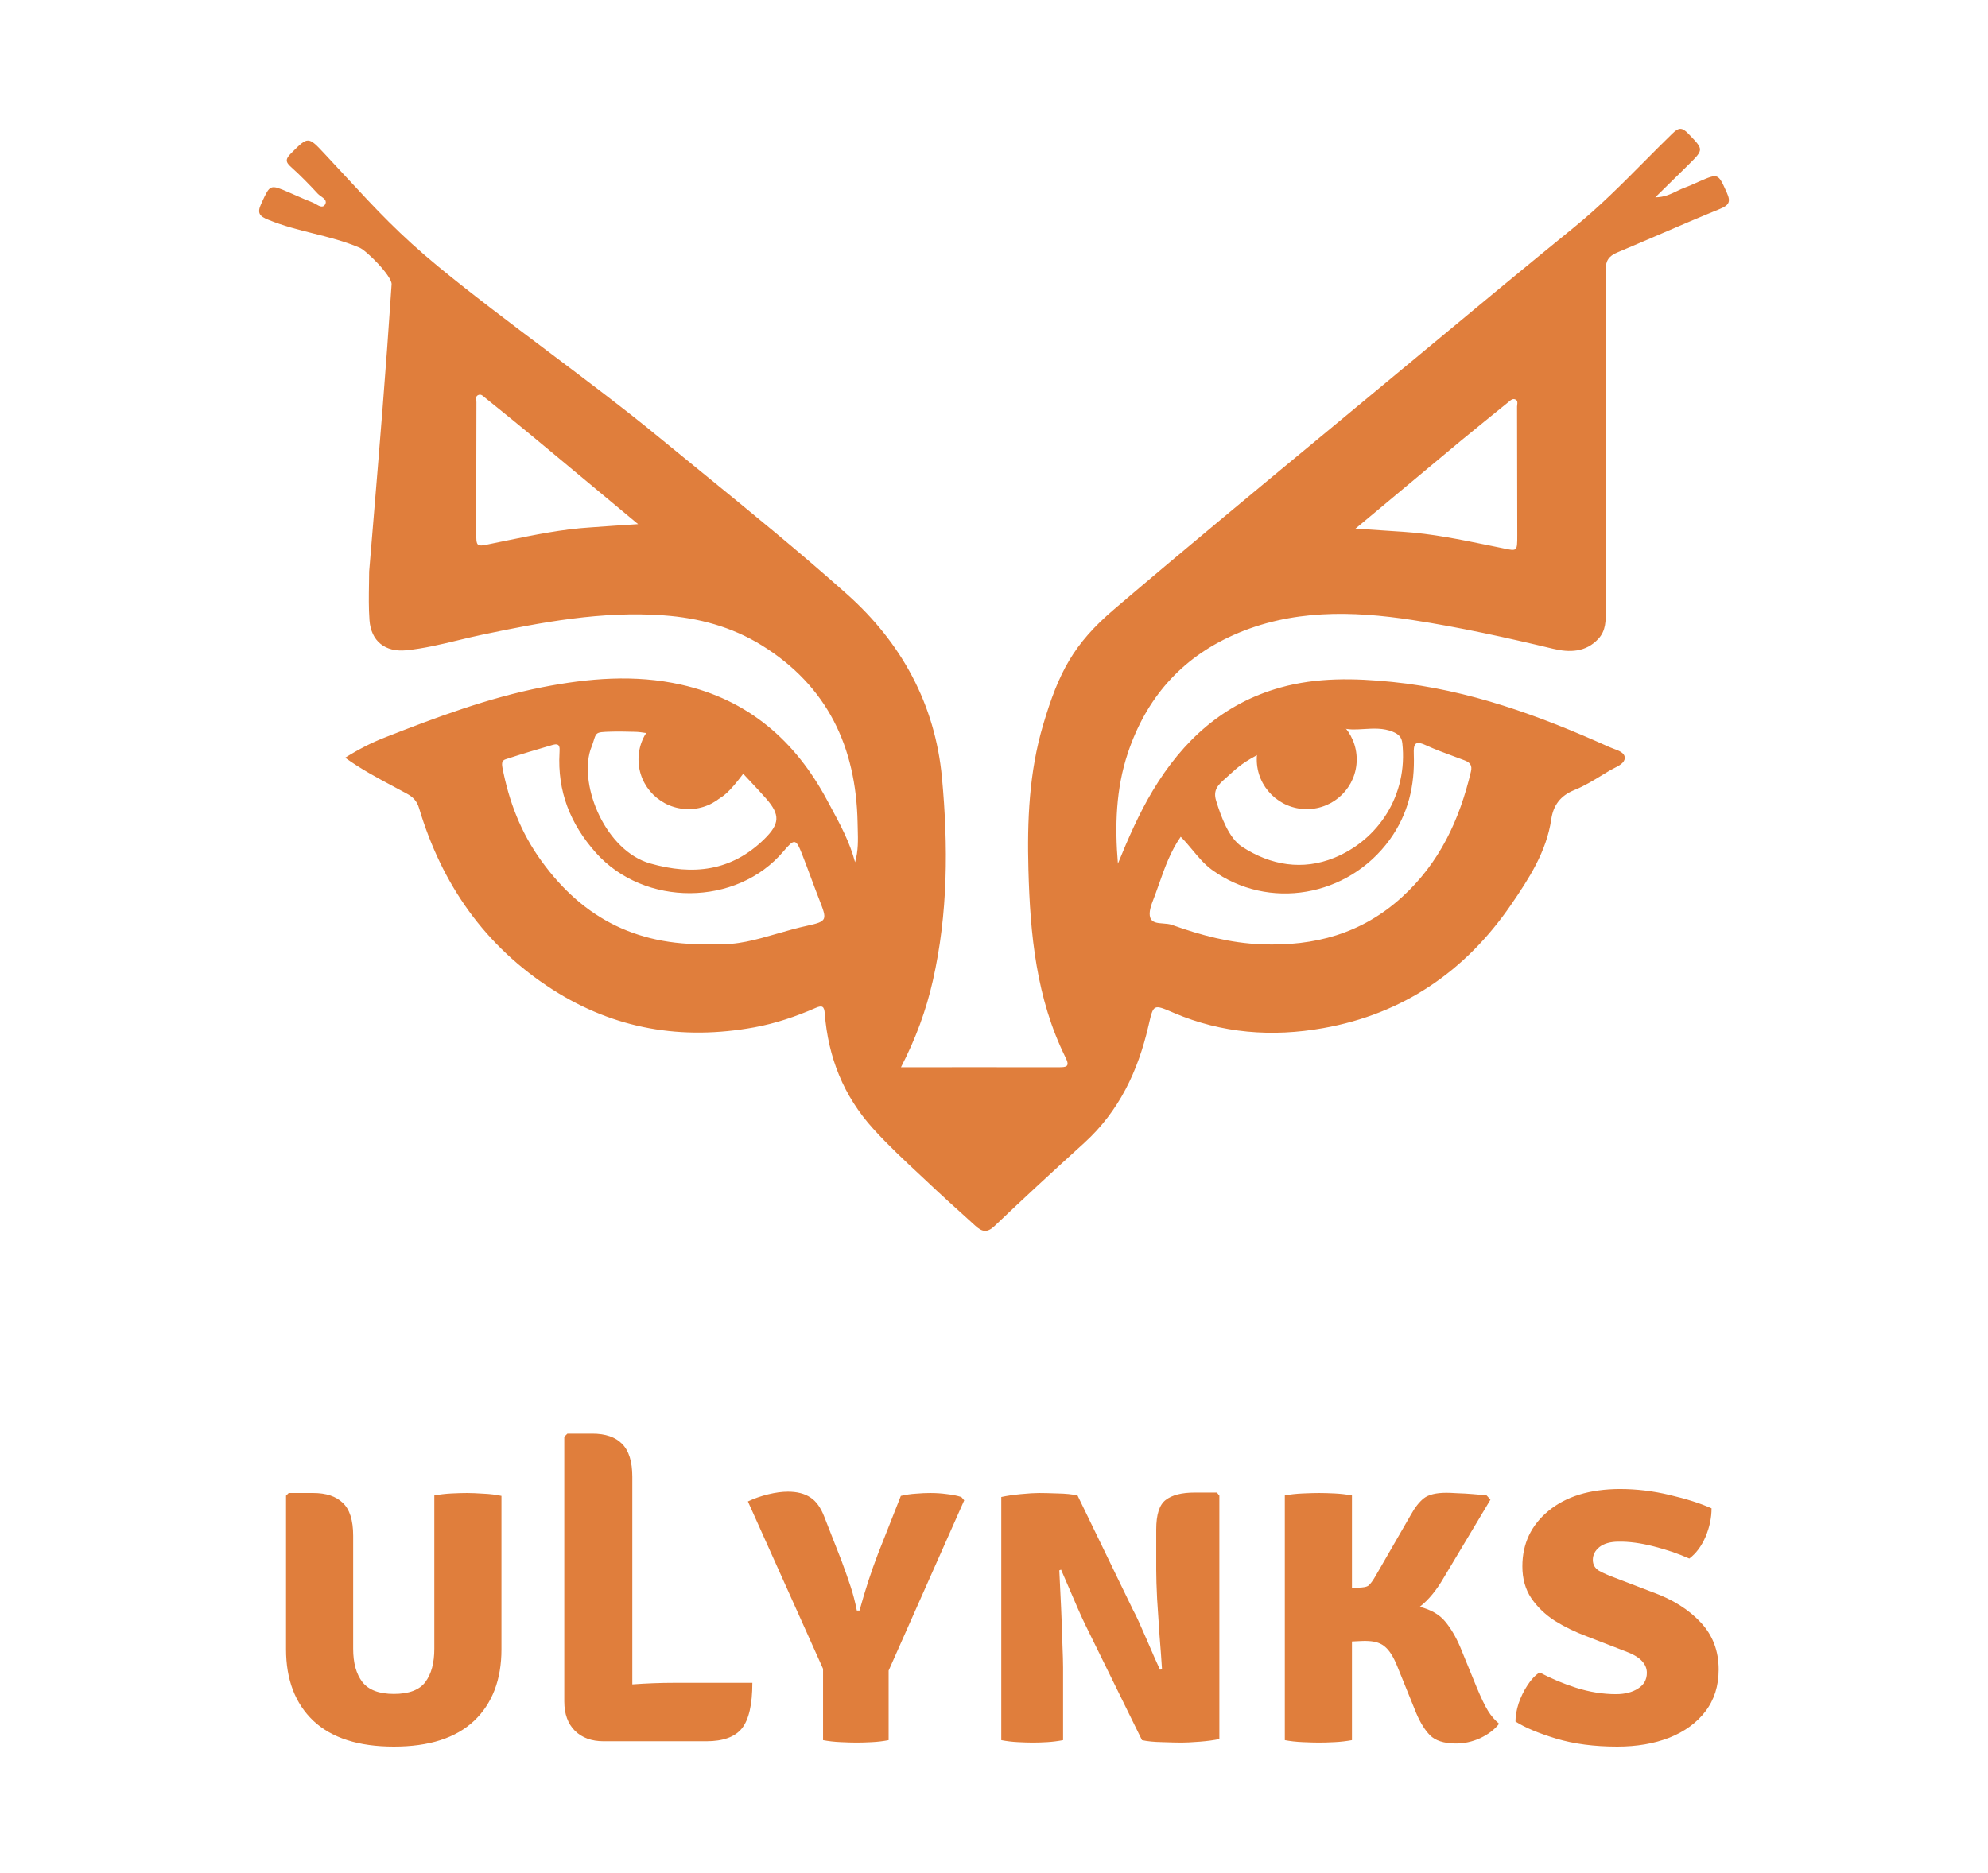
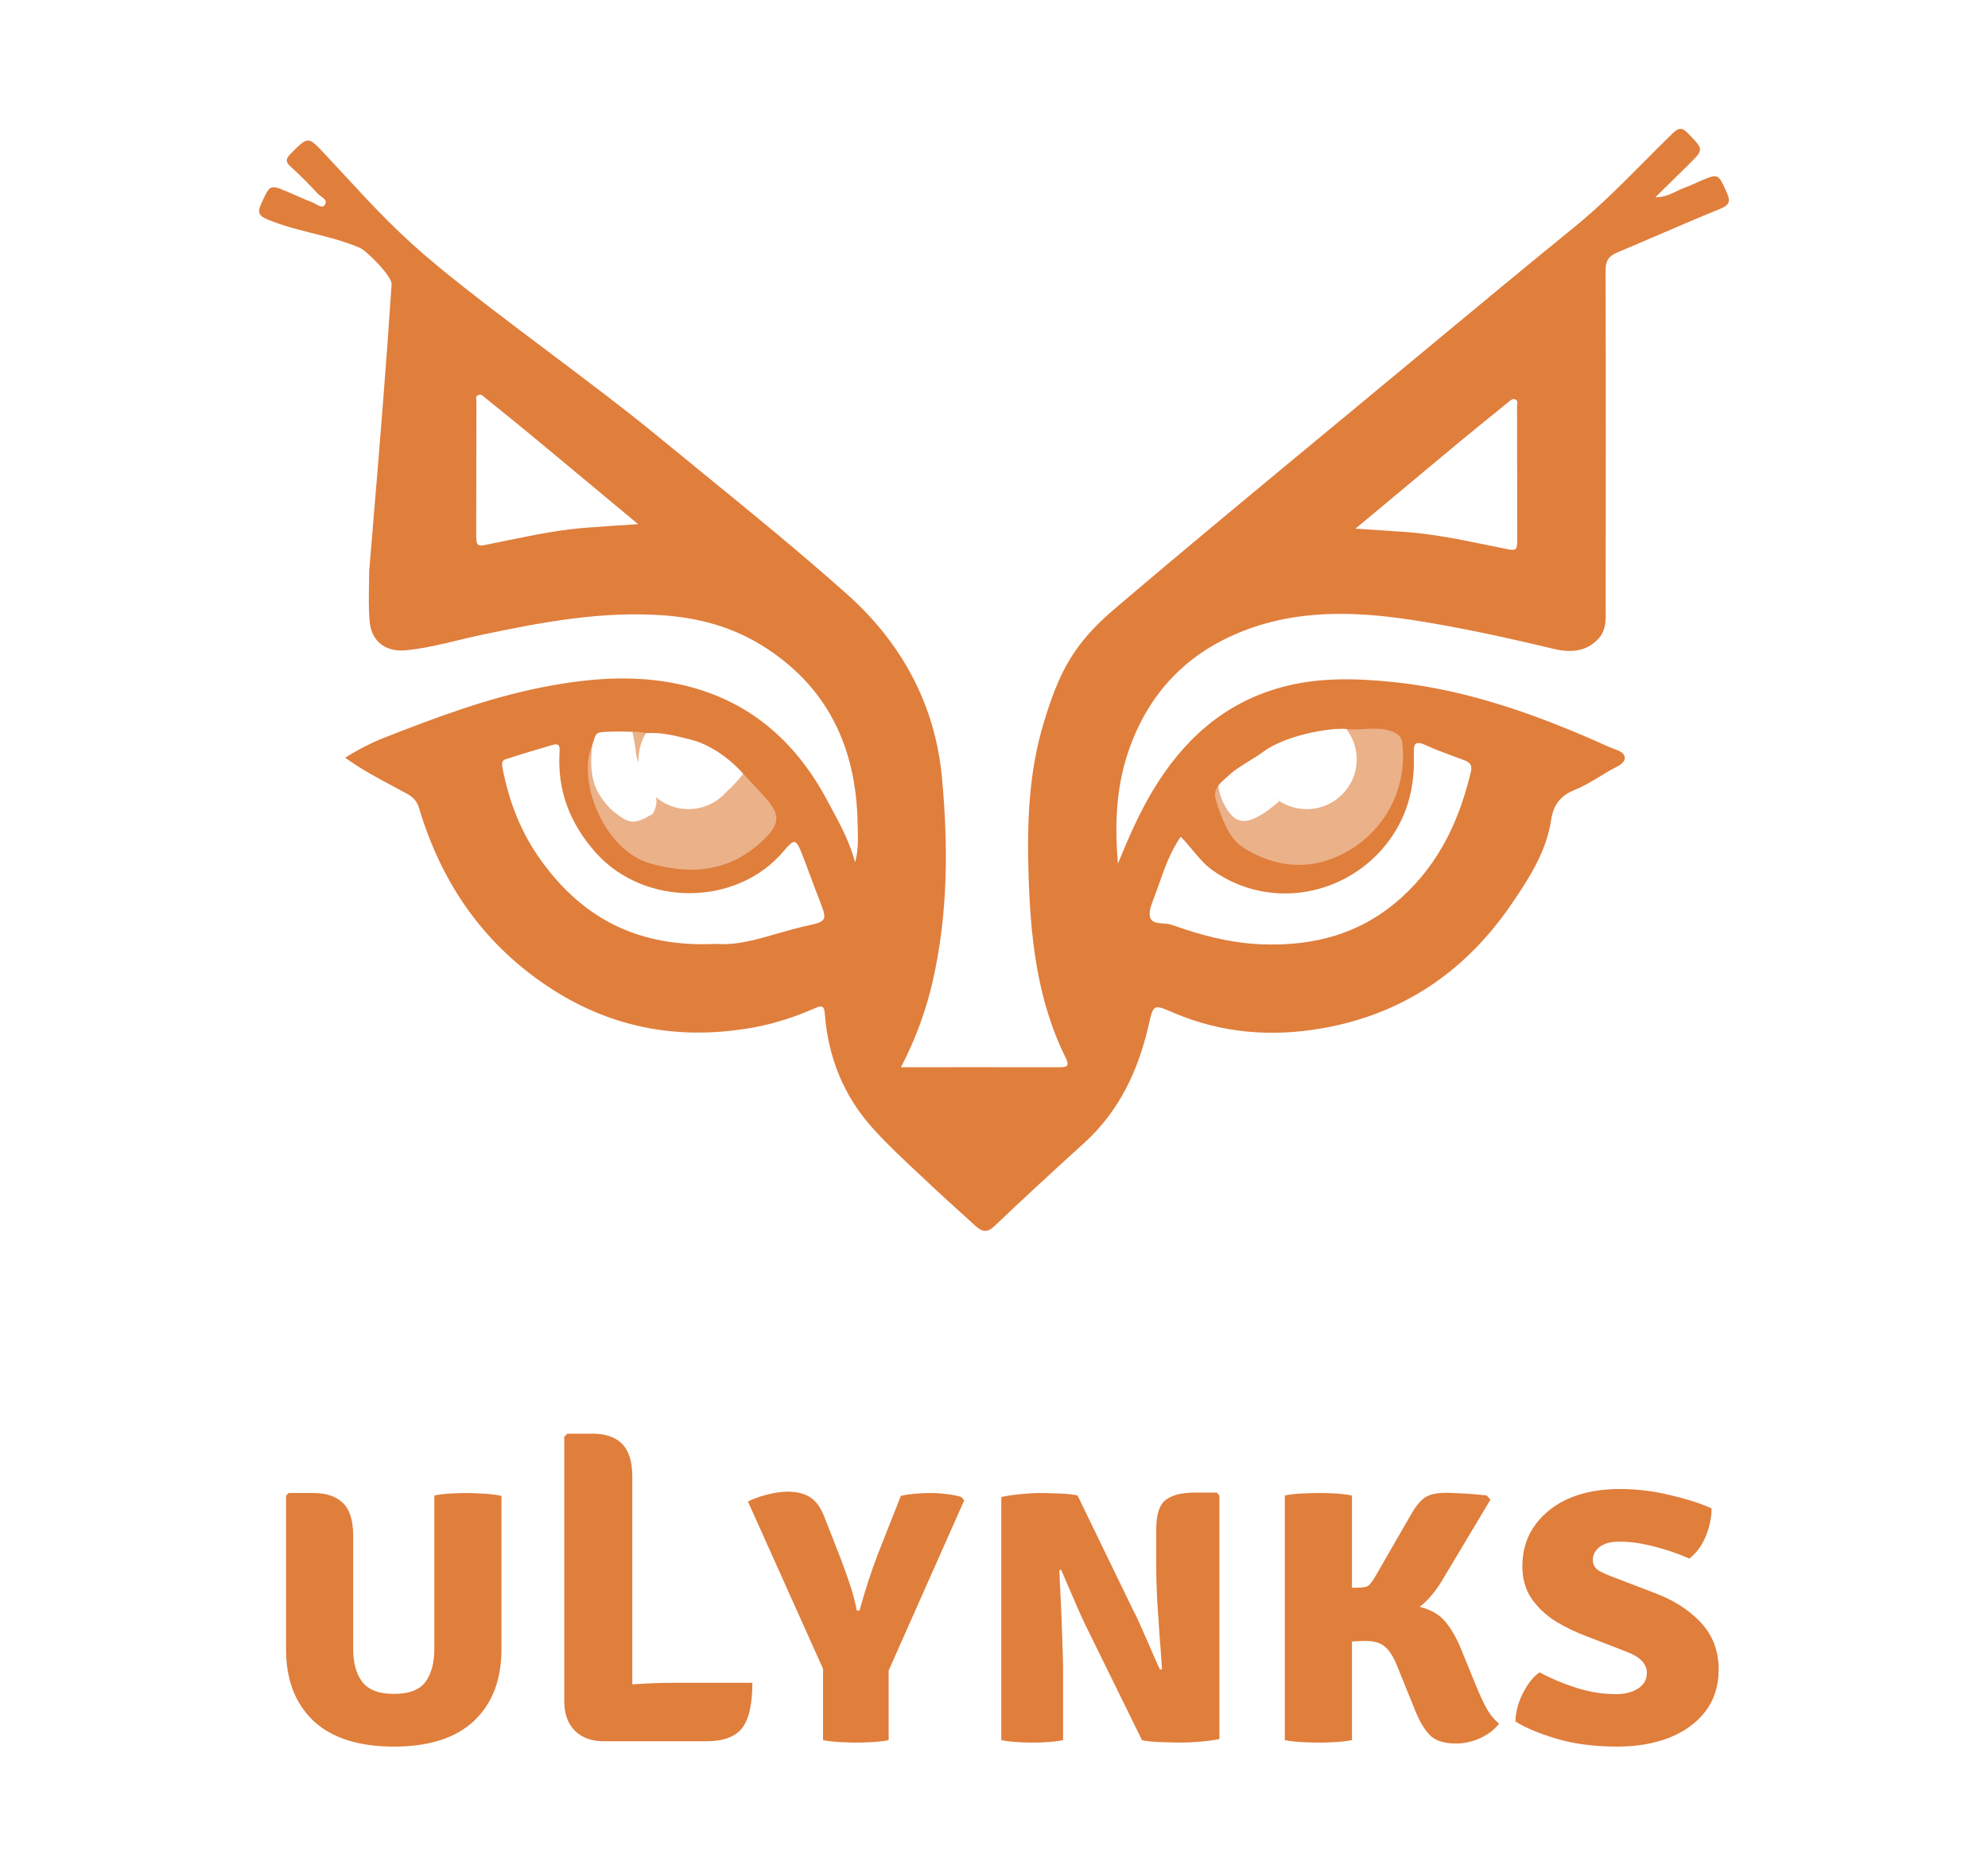
- <svg xmlns="http://www.w3.org/2000/svg" width="225" height="212" fill="none" viewBox="0 0 225 212">
-   <path fill="#E07E3C" d="M56.755 186.709C56.755 190.148 55.723 192.848 53.66 194.811C51.597 196.757 48.569 197.73 44.577 197.73C40.585 197.73 37.549 196.757 35.469 194.811C33.405 192.848 32.374 190.148 32.374 186.709V169.323L32.676 169.021H35.444C36.903 169.021 38.018 169.39 38.79 170.128C39.578 170.866 39.972 172.107 39.972 173.852V186.659C39.972 188.252 40.316 189.502 41.004 190.408C41.709 191.314 42.9 191.766 44.577 191.766C46.288 191.766 47.479 191.314 48.15 190.408C48.821 189.502 49.156 188.252 49.156 186.659V169.298C49.794 169.18 50.448 169.105 51.119 169.071C51.79 169.038 52.368 169.021 52.855 169.021C53.325 169.021 53.937 169.046 54.692 169.096C55.463 169.13 56.151 169.214 56.755 169.348V186.709ZM85.152 190.508C85.152 192.957 84.758 194.677 83.969 195.666C83.181 196.639 81.839 197.126 79.944 197.126H68.319C66.96 197.126 65.879 196.732 65.073 195.943C64.268 195.138 63.866 194.031 63.866 192.622V162.655L64.218 162.303H67.036C68.529 162.303 69.653 162.689 70.408 163.46C71.179 164.232 71.565 165.473 71.565 167.184V190.685C73.192 190.567 74.752 190.508 76.245 190.508H85.152ZM101.958 169.348C102.528 169.214 103.099 169.13 103.669 169.096C104.256 169.046 104.793 169.021 105.279 169.021C105.934 169.021 106.563 169.063 107.166 169.147C107.787 169.214 108.332 169.323 108.802 169.474L109.129 169.851L100.574 189.125V197C99.97 197.117 99.341 197.193 98.687 197.226C98.033 197.26 97.454 197.277 96.951 197.277C96.498 197.277 95.903 197.26 95.165 197.226C94.427 197.193 93.756 197.117 93.152 197V188.923L84.647 169.977C85.352 169.641 86.115 169.373 86.937 169.172C87.759 168.971 88.505 168.87 89.176 168.87C90.216 168.87 91.063 169.088 91.718 169.524C92.372 169.943 92.9 170.681 93.303 171.738L95.215 176.619C95.651 177.794 96.003 178.792 96.272 179.614C96.54 180.419 96.775 181.325 96.976 182.331H97.278C97.915 180.016 98.612 177.878 99.367 175.915L101.958 169.348ZM122.835 183.941C122.65 183.572 122.373 182.968 122.004 182.13C121.635 181.274 121.266 180.419 120.897 179.563C120.528 178.708 120.26 178.087 120.092 177.701L119.891 177.777C119.958 179.069 120.025 180.461 120.092 181.954C120.159 183.447 120.21 184.822 120.243 186.08C120.293 187.321 120.319 188.227 120.319 188.797V197C119.698 197.117 119.094 197.193 118.507 197.226C117.92 197.26 117.383 197.277 116.897 197.277C116.427 197.277 115.865 197.26 115.211 197.226C114.557 197.193 113.928 197.117 113.324 197V169.474C113.928 169.34 114.666 169.231 115.538 169.147C116.41 169.063 117.098 169.021 117.601 169.021C118.104 169.021 118.801 169.038 119.69 169.071C120.595 169.088 121.35 169.163 121.954 169.298L128.27 182.331C128.42 182.583 128.63 183.01 128.899 183.614C129.167 184.218 129.46 184.881 129.779 185.602C130.098 186.323 130.391 187.003 130.66 187.64C130.945 188.261 131.155 188.722 131.289 189.024L131.515 188.974C131.448 187.883 131.356 186.625 131.239 185.199C131.138 183.757 131.046 182.365 130.962 181.023C130.895 179.664 130.861 178.574 130.861 177.752V173.147C130.861 171.453 131.222 170.338 131.943 169.801C132.664 169.247 133.755 168.971 135.214 168.971H137.73L138.007 169.323V196.874C137.386 197.008 136.64 197.109 135.768 197.176C134.895 197.243 134.216 197.277 133.729 197.277C133.243 197.277 132.522 197.26 131.566 197.226C130.61 197.21 129.838 197.134 129.251 197L122.835 183.941ZM145.414 169.298C146.018 169.18 146.697 169.105 147.452 169.071C148.224 169.038 148.836 169.021 149.289 169.021C149.792 169.021 150.379 169.038 151.05 169.071C151.721 169.105 152.375 169.18 153.013 169.298V179.739H153.591C154.262 179.739 154.699 179.656 154.9 179.488C155.118 179.303 155.386 178.934 155.705 178.381L159.68 171.487C160.133 170.665 160.62 170.044 161.14 169.625C161.677 169.205 162.532 168.996 163.706 168.996C163.975 168.996 164.386 169.012 164.939 169.046C165.509 169.063 166.097 169.096 166.7 169.147C167.321 169.197 167.841 169.247 168.26 169.298L168.688 169.776L163.404 178.607C162.582 180.033 161.677 181.132 160.687 181.903C161.978 182.239 162.943 182.801 163.58 183.589C164.218 184.361 164.78 185.317 165.266 186.457L167.128 191.012C167.631 192.219 168.059 193.108 168.411 193.679C168.764 194.249 169.183 194.735 169.669 195.138C169.166 195.792 168.453 196.337 167.531 196.774C166.608 197.193 165.66 197.394 164.687 197.377C163.396 197.361 162.448 197.05 161.844 196.446C161.257 195.843 160.737 195.004 160.284 193.93L158.095 188.521C157.693 187.548 157.257 186.86 156.787 186.457C156.334 186.038 155.688 185.812 154.849 185.778C154.631 185.761 154.363 185.761 154.044 185.778C153.726 185.795 153.382 185.812 153.013 185.828V197C152.375 197.117 151.721 197.193 151.05 197.226C150.379 197.26 149.792 197.277 149.289 197.277C148.836 197.277 148.224 197.26 147.452 197.226C146.697 197.193 146.018 197.117 145.414 197V169.298ZM171.52 194.886C171.52 194.266 171.637 193.586 171.872 192.848C172.123 192.11 172.459 191.423 172.878 190.785C173.298 190.131 173.759 189.645 174.262 189.326C175.487 189.997 176.854 190.576 178.363 191.062C179.89 191.548 181.399 191.792 182.892 191.792C183.899 191.792 184.729 191.582 185.383 191.163C186.054 190.743 186.39 190.148 186.39 189.376C186.39 188.873 186.197 188.42 185.811 188.017C185.425 187.598 184.763 187.221 183.823 186.885L179.596 185.25C178.288 184.763 177.08 184.176 175.973 183.488C174.883 182.784 173.994 181.928 173.306 180.922C172.635 179.916 172.3 178.716 172.3 177.324C172.3 174.758 173.289 172.661 175.269 171.034C177.248 169.407 179.932 168.585 183.32 168.568C185.216 168.568 187.103 168.794 188.981 169.247C190.86 169.683 192.437 170.187 193.712 170.757C193.712 171.83 193.485 172.904 193.032 173.978C192.579 175.034 191.967 175.856 191.196 176.443C189.954 175.89 188.604 175.429 187.145 175.06C185.702 174.69 184.394 174.514 183.219 174.531C182.28 174.531 181.55 174.732 181.03 175.135C180.527 175.538 180.276 176.024 180.276 176.594C180.276 177.131 180.51 177.542 180.98 177.827C181.467 178.096 182.079 178.364 182.817 178.632L187.019 180.243C189.3 181.065 191.12 182.205 192.479 183.665C193.837 185.107 194.517 186.885 194.517 188.999C194.517 190.861 194.014 192.446 193.007 193.754C192.017 195.046 190.659 196.035 188.931 196.723C187.203 197.394 185.241 197.73 183.043 197.73C180.443 197.73 178.137 197.428 176.124 196.824C174.128 196.22 172.593 195.574 171.52 194.886Z" />
-   <path fill="#E07E3C" fill-rule="evenodd" d="M126.525 97.771C127.697 94.899 128.907 92.113 130.474 89.499C133.854 83.865 138.432 79.643 144.91 77.839C149.068 76.673 153.3 76.771 157.57 77.201C166.244 78.084 174.277 81.03 182.124 84.565C182.275 84.634 182.447 84.697 182.623 84.762C183.227 84.983 183.879 85.222 183.889 85.792C183.889 86.356 183.247 86.681 182.655 86.981L182.654 86.981C182.499 87.06 182.346 87.137 182.211 87.216C181.93 87.383 181.651 87.553 181.371 87.724C180.335 88.358 179.296 88.993 178.188 89.437C176.609 90.076 175.807 91.156 175.572 92.739C175.029 96.433 173.03 99.49 170.995 102.46C165.849 109.947 158.816 114.782 149.759 116.39C143.997 117.421 138.309 116.992 132.867 114.672L132.759 114.625C131.651 114.151 131.099 113.915 130.756 114.088C130.415 114.261 130.28 114.84 130.013 115.996V115.996L129.967 116.194C128.795 121.25 126.661 125.792 122.725 129.376C119.307 132.481 115.914 135.598 112.582 138.777C111.718 139.612 111.138 139.452 110.398 138.777C109.787 138.216 109.17 137.658 108.553 137.101L108.552 137.1L108.552 137.1L108.551 137.1C107.685 136.317 106.818 135.535 105.968 134.739C105.378 134.179 104.782 133.624 104.186 133.068C102.354 131.361 100.522 129.654 98.837 127.792C95.456 124.061 93.728 119.68 93.346 114.733C93.284 113.923 93.062 113.776 92.309 114.107C90.076 115.077 87.781 115.862 85.362 116.304C77.194 117.789 69.569 116.525 62.535 112.021C54.861 107.099 50.012 100.115 47.433 91.499C47.198 90.701 46.766 90.235 46.038 89.843C45.567 89.586 45.093 89.333 44.617 89.08L44.616 89.079L44.615 89.078C42.75 88.085 40.865 87.08 39.067 85.78C40.597 84.823 42.053 84.074 43.57 83.485C49.382 81.202 55.231 79.017 61.376 77.802C66.582 76.783 71.839 76.329 77.083 77.508C84.684 79.213 90.014 83.853 93.605 90.579C93.74 90.83 93.875 91.082 94.011 91.333C95.094 93.338 96.184 95.354 96.776 97.612C97.149 96.343 97.113 95.075 97.077 93.821V93.821C97.07 93.582 97.063 93.344 97.06 93.107C96.887 84.577 93.654 77.655 86.189 73.04C82.808 70.953 79.057 69.947 75.121 69.665C68.125 69.149 61.326 70.438 54.54 71.862C53.647 72.05 52.759 72.264 51.871 72.477C49.924 72.946 47.977 73.415 45.977 73.617C43.595 73.85 41.991 72.586 41.818 70.205C41.717 68.833 41.74 67.455 41.763 66.075C41.77 65.615 41.778 65.154 41.781 64.694C41.917 63.063 42.049 61.471 42.18 59.908C42.972 50.396 43.677 41.946 44.323 32.169C44.323 31.212 41.485 28.366 40.683 28.034C38.933 27.295 37.193 26.86 35.447 26.422C33.771 26.003 32.091 25.582 30.392 24.891C29.381 24.486 29.06 24.142 29.566 23.062L29.645 22.889C30.104 21.89 30.337 21.385 30.711 21.239C31.095 21.089 31.628 21.319 32.707 21.783L32.712 21.785C32.994 21.906 33.277 22.031 33.559 22.156C34.166 22.424 34.775 22.692 35.39 22.927C35.504 22.971 35.629 23.043 35.758 23.117C36.128 23.33 36.524 23.558 36.772 23.185C37.064 22.749 36.681 22.474 36.322 22.217C36.196 22.126 36.072 22.038 35.982 21.945C35.007 20.89 34.008 19.858 32.934 18.901C32.243 18.3 32.354 17.944 32.947 17.355L33.018 17.283C34.823 15.475 34.882 15.416 36.661 17.33C37.543 18.271 38.356 19.15 39.13 19.986C42.575 23.709 45.229 26.578 49.653 30.216C53.336 33.248 57.707 36.537 62.078 39.827C66.45 43.117 70.821 46.406 74.504 49.438C76.129 50.772 77.759 52.101 79.389 53.43C84.942 57.956 90.497 62.484 95.838 67.247C102.008 72.733 105.833 79.704 106.61 88.026C107.325 95.734 107.301 103.429 105.574 111.039C104.821 114.365 103.649 117.569 101.971 120.821H104.241C105.965 120.821 107.69 120.819 109.414 120.818H109.436C112.898 120.816 116.358 120.813 119.813 120.821C120.639 120.821 121.133 120.796 120.615 119.753C117.283 113.039 116.592 105.786 116.395 98.446C116.247 92.911 116.469 87.424 118.06 82.061C119.813 76.145 121.492 72.895 126.106 68.967C133.779 62.42 143.062 54.74 151.103 48.086C151.881 47.442 152.647 46.808 153.399 46.185C156.044 43.998 158.684 41.805 161.324 39.613L161.326 39.611C166.924 34.961 172.521 30.312 178.163 25.725C180.996 23.429 183.551 20.856 186.107 18.28C187.158 17.221 188.209 16.162 189.281 15.121C189.996 14.421 190.366 14.397 191.07 15.121L191.178 15.233C191.998 16.083 192.409 16.509 192.406 16.931C192.402 17.355 191.979 17.776 191.131 18.619C190.07 19.674 189 20.72 187.807 21.885L187.343 22.338C188.341 22.338 189.091 21.974 189.805 21.628C190.125 21.474 190.437 21.322 190.761 21.209C191.115 21.086 191.458 20.93 191.801 20.775C191.972 20.697 192.143 20.619 192.316 20.546L192.338 20.536C193.399 20.077 193.929 19.848 194.31 19.996C194.69 20.143 194.924 20.663 195.39 21.7L195.45 21.834C195.919 22.878 195.66 23.246 194.636 23.663C192.325 24.604 190.037 25.589 187.749 26.573L187.749 26.573C186.188 27.244 184.628 27.916 183.062 28.573C182.087 28.978 181.717 29.506 181.717 30.61C181.754 43.286 181.742 55.961 181.729 68.649V68.658C181.729 68.807 181.731 68.956 181.733 69.105C181.748 70.232 181.764 71.383 180.915 72.303C179.483 73.862 177.633 73.887 175.782 73.445C170.513 72.181 165.207 71.015 159.865 70.192C153.017 69.137 146.144 68.978 139.616 71.886C133.645 74.537 129.709 79.079 127.648 85.252C126.29 89.314 126.167 93.512 126.525 97.771ZM75.195 89.72C74.739 88.124 74.714 86.529 75.158 84.908C75.442 83.878 75.047 83.202 73.924 83.092C73.672 83.068 73.412 83.028 73.148 82.987C72.726 82.921 72.29 82.853 71.847 82.847C71.586 82.843 71.336 82.837 71.092 82.832C70.526 82.818 69.986 82.805 69.383 82.822L69.208 82.827C68.185 82.858 67.774 82.87 67.544 83.079C67.389 83.221 67.317 83.451 67.196 83.836C67.11 84.108 67 84.458 66.819 84.908C65.536 89.057 68.581 96.323 73.579 97.747C78.453 99.134 82.784 98.63 86.498 94.997C88.262 93.267 88.311 92.248 86.732 90.431C86.138 89.754 85.519 89.094 84.893 88.427L84.892 88.427L84.891 88.425L84.891 88.425L84.885 88.419C84.63 88.147 84.373 87.873 84.116 87.597C81.095 91.61 80.525 90.848 79.093 88.932C78.625 88.305 78.063 87.554 77.294 86.806C77.305 86.696 76.838 87.394 76.342 88.136L76.342 88.136C75.787 88.965 75.195 89.849 75.195 89.72ZM133.632 94.727C132.468 96.41 131.833 98.212 131.204 99.999C131.053 100.428 130.903 100.856 130.745 101.281C130.696 101.416 130.642 101.556 130.587 101.698L130.586 101.699C130.295 102.452 129.972 103.287 130.189 103.896C130.382 104.453 131.001 104.499 131.644 104.546C131.992 104.572 132.346 104.598 132.645 104.706C135.927 105.884 139.259 106.768 142.787 106.903C148.772 107.136 154.102 105.7 158.631 101.601C162.913 97.722 165.183 92.825 166.478 87.351C166.651 86.639 166.367 86.307 165.75 86.075C165.367 85.929 164.98 85.787 164.593 85.644L164.592 85.644L164.591 85.644L164.59 85.643C163.51 85.246 162.426 84.847 161.382 84.369C160.087 83.767 159.976 84.282 160.013 85.412C160.136 88.91 159.396 92.138 157.286 95.059C152.572 101.551 143.565 103.122 137.149 98.459C136.303 97.835 135.641 97.041 134.97 96.235V96.234H134.97C134.545 95.724 134.115 95.208 133.632 94.727ZM81.081 106.854C83.279 107.045 85.585 106.381 87.973 105.692C89.097 105.368 90.239 105.039 91.396 104.791C93.667 104.301 93.605 104.117 92.753 101.919C92.414 101.055 92.091 100.184 91.767 99.313V99.312L91.766 99.312L91.766 99.312C91.442 98.44 91.118 97.569 90.779 96.704C90.076 94.924 89.915 94.911 88.669 96.384C83.364 102.656 72.912 102.68 67.434 96.531C64.534 93.267 63.078 89.573 63.325 85.216C63.326 85.188 63.328 85.16 63.329 85.132C63.355 84.618 63.381 84.098 62.585 84.319C60.796 84.835 59.007 85.375 57.242 85.951C56.86 86.075 56.761 86.308 56.86 86.872C57.6 90.739 58.957 94.285 61.301 97.501C66.052 104.055 72.357 107.295 81.081 106.854ZM153.411 59.846C155.207 59.97 156.804 60.074 158.375 60.176L158.779 60.202C162.035 60.416 165.217 61.067 168.396 61.718C168.868 61.814 169.339 61.911 169.81 62.006C169.945 62.034 170.071 62.06 170.189 62.085C170.921 62.239 171.304 62.319 171.504 62.165C171.722 61.996 171.722 61.547 171.722 60.607V60.57C171.722 55.722 171.71 50.874 171.698 46.026C171.698 45.96 171.707 45.889 171.717 45.817C171.748 45.583 171.781 45.338 171.488 45.216C171.209 45.103 171 45.282 170.801 45.451C170.763 45.484 170.724 45.517 170.686 45.547L170.685 45.548C168.896 46.996 167.108 48.444 165.331 49.904C161.432 53.157 157.533 56.409 153.411 59.846ZM139.195 87.669C139.099 87.757 139 87.847 138.897 87.939L138.863 87.97C138.817 88.011 138.771 88.052 138.725 88.092L138.723 88.095C137.912 88.815 137.249 89.404 137.64 90.649C138.195 92.453 139.08 94.889 140.573 95.858C143.83 97.982 147.437 98.561 151.003 97.113C156.013 95.076 159.357 90.006 158.715 84.14C158.641 83.44 158.284 83.109 157.629 82.839C156.559 82.403 155.471 82.469 154.385 82.534C153.944 82.561 153.503 82.588 153.064 82.581C152.868 82.578 152.653 82.551 152.433 82.525C151.807 82.448 151.154 82.369 150.88 82.814C150.635 83.212 150.962 83.446 151.321 83.703C151.594 83.899 151.884 84.107 151.953 84.41C151.961 84.44 151.978 84.466 151.996 84.492C152.007 84.509 152.018 84.526 152.027 84.545C152.225 84.385 152.565 86.683 152.503 87.015C152.343 87.837 151.411 89.724 150.596 89.982C148.548 91.811 147.401 91.86 145.105 90.117C145.069 89.154 144.538 88.433 144.007 87.712C143.448 86.954 142.89 86.197 142.909 85.158C140.787 86.225 140.114 86.835 139.195 87.669ZM67.088 55.065C68.771 56.467 70.476 57.888 72.221 59.338C70.271 59.461 68.556 59.583 66.841 59.706C63.623 59.907 60.479 60.553 57.337 61.198C56.828 61.303 56.319 61.408 55.81 61.51C54.825 61.711 54.348 61.848 54.116 61.669C53.894 61.498 53.897 61.039 53.897 60.074C53.897 55.228 53.91 50.382 53.922 45.536V45.53C53.922 45.462 53.914 45.39 53.905 45.318C53.876 45.081 53.847 44.842 54.132 44.72C54.415 44.599 54.615 44.775 54.807 44.944C54.85 44.981 54.892 45.018 54.934 45.052C55.306 45.352 55.677 45.653 56.049 45.953C57.466 47.098 58.881 48.242 60.289 49.409C62.544 51.277 64.796 53.154 67.088 55.065Z" clip-rule="evenodd" />
-   <path fill="#E07E3C" d="M147.894 91.599C151.018 91.599 153.551 89.08 153.551 85.973C153.551 82.865 151.018 80.346 147.894 80.346C144.77 80.346 142.238 82.865 142.238 85.973C142.238 89.08 144.77 91.599 147.894 91.599Z" />
-   <path fill="#E07E3C" d="M77.922 91.599C81.046 91.599 83.578 89.08 83.578 85.973C83.578 82.865 81.046 80.346 77.922 80.346C74.798 80.346 72.266 82.865 72.266 85.973C72.266 89.08 74.798 91.599 77.922 91.599Z" />
+ <svg xmlns="http://www.w3.org/2000/svg" width="225" height="212" viewBox="0 0 225 212" fill="none">
+   <path d="M56.755 186.709C56.755 190.148 55.723 192.848 53.66 194.811C51.597 196.757 48.569 197.73 44.577 197.73C40.585 197.73 37.549 196.757 35.469 194.811C33.405 192.848 32.374 190.148 32.374 186.709V169.323L32.676 169.021H35.444C36.903 169.021 38.018 169.39 38.79 170.128C39.578 170.866 39.972 172.107 39.972 173.852V186.659C39.972 188.252 40.316 189.502 41.004 190.408C41.709 191.314 42.9 191.766 44.577 191.766C46.288 191.766 47.479 191.314 48.15 190.408C48.821 189.502 49.156 188.252 49.156 186.659V169.298C49.794 169.18 50.448 169.105 51.119 169.071C51.79 169.038 52.368 169.021 52.855 169.021C53.325 169.021 53.937 169.046 54.692 169.096C55.463 169.13 56.151 169.214 56.755 169.348V186.709ZM85.152 190.508C85.152 192.957 84.758 194.677 83.969 195.666C83.181 196.639 81.839 197.126 79.944 197.126H68.319C66.96 197.126 65.879 196.732 65.073 195.943C64.268 195.138 63.866 194.031 63.866 192.622V162.655L64.218 162.303H67.036C68.529 162.303 69.653 162.689 70.408 163.46C71.179 164.232 71.565 165.473 71.565 167.184V190.685C73.192 190.567 74.752 190.508 76.245 190.508H85.152ZM101.958 169.348C102.528 169.214 103.099 169.13 103.669 169.096C104.256 169.046 104.793 169.021 105.279 169.021C105.934 169.021 106.563 169.063 107.166 169.147C107.787 169.214 108.332 169.323 108.802 169.474L109.129 169.851L100.574 189.125V197C99.97 197.117 99.341 197.193 98.687 197.226C98.033 197.26 97.454 197.277 96.951 197.277C96.498 197.277 95.903 197.26 95.165 197.226C94.427 197.193 93.756 197.117 93.152 197V188.923L84.647 169.977C85.352 169.641 86.115 169.373 86.937 169.172C87.759 168.971 88.505 168.87 89.176 168.87C90.216 168.87 91.063 169.088 91.718 169.524C92.372 169.943 92.9 170.681 93.303 171.738L95.215 176.619C95.651 177.794 96.003 178.792 96.272 179.614C96.54 180.419 96.775 181.325 96.976 182.331H97.278C97.915 180.016 98.612 177.878 99.367 175.915L101.958 169.348ZM122.835 183.941C122.65 183.572 122.373 182.968 122.004 182.13C121.635 181.274 121.266 180.419 120.897 179.563C120.528 178.708 120.26 178.087 120.092 177.701L119.891 177.777C119.958 179.069 120.025 180.461 120.092 181.954C120.159 183.447 120.21 184.822 120.243 186.08C120.293 187.321 120.319 188.227 120.319 188.797V197C119.698 197.117 119.094 197.193 118.507 197.226C117.92 197.26 117.383 197.277 116.897 197.277C116.427 197.277 115.865 197.26 115.211 197.226C114.557 197.193 113.928 197.117 113.324 197V169.474C113.928 169.34 114.666 169.231 115.538 169.147C116.41 169.063 117.098 169.021 117.601 169.021C118.104 169.021 118.801 169.038 119.69 169.071C120.595 169.088 121.35 169.163 121.954 169.298L128.27 182.331C128.42 182.583 128.63 183.01 128.899 183.614C129.167 184.218 129.46 184.881 129.779 185.602C130.098 186.323 130.391 187.003 130.66 187.64C130.945 188.261 131.155 188.722 131.289 189.024L131.515 188.974C131.448 187.883 131.356 186.625 131.239 185.199C131.138 183.757 131.046 182.365 130.962 181.023C130.895 179.664 130.861 178.574 130.861 177.752V173.147C130.861 171.453 131.222 170.338 131.943 169.801C132.664 169.247 133.755 168.971 135.214 168.971H137.73L138.007 169.323V196.874C137.386 197.008 136.64 197.109 135.768 197.176C134.895 197.243 134.216 197.277 133.729 197.277C133.243 197.277 132.522 197.26 131.566 197.226C130.61 197.21 129.838 197.134 129.251 197L122.835 183.941ZM145.414 169.298C146.018 169.18 146.697 169.105 147.452 169.071C148.224 169.038 148.836 169.021 149.289 169.021C149.792 169.021 150.379 169.038 151.05 169.071C151.721 169.105 152.375 169.18 153.013 169.298V179.739H153.591C154.262 179.739 154.699 179.656 154.9 179.488C155.118 179.303 155.386 178.934 155.705 178.381L159.68 171.487C160.133 170.665 160.62 170.044 161.14 169.625C161.677 169.205 162.532 168.996 163.706 168.996C163.975 168.996 164.386 169.012 164.939 169.046C165.509 169.063 166.097 169.096 166.7 169.147C167.321 169.197 167.841 169.247 168.26 169.298L168.688 169.776L163.404 178.607C162.582 180.033 161.677 181.132 160.687 181.903C161.978 182.239 162.943 182.801 163.58 183.589C164.218 184.361 164.78 185.317 165.266 186.457L167.128 191.012C167.631 192.219 168.059 193.108 168.411 193.679C168.764 194.249 169.183 194.735 169.669 195.138C169.166 195.792 168.453 196.337 167.531 196.774C166.608 197.193 165.66 197.394 164.687 197.377C163.396 197.361 162.448 197.05 161.844 196.446C161.257 195.843 160.737 195.004 160.284 193.93L158.095 188.521C157.693 187.548 157.257 186.86 156.787 186.457C156.334 186.038 155.688 185.812 154.849 185.778C154.631 185.761 154.363 185.761 154.044 185.778C153.726 185.795 153.382 185.812 153.013 185.828V197C152.375 197.117 151.721 197.193 151.05 197.226C150.379 197.26 149.792 197.277 149.289 197.277C148.836 197.277 148.224 197.26 147.452 197.226C146.697 197.193 146.018 197.117 145.414 197V169.298ZM171.52 194.886C171.52 194.266 171.637 193.586 171.872 192.848C172.123 192.11 172.459 191.423 172.878 190.785C173.298 190.131 173.759 189.645 174.262 189.326C175.487 189.997 176.854 190.576 178.363 191.062C179.89 191.548 181.399 191.792 182.892 191.792C183.899 191.792 184.729 191.582 185.383 191.163C186.054 190.743 186.39 190.148 186.39 189.376C186.39 188.873 186.197 188.42 185.811 188.017C185.425 187.598 184.763 187.221 183.823 186.885L179.596 185.25C178.288 184.763 177.08 184.176 175.973 183.488C174.883 182.784 173.994 181.928 173.306 180.922C172.635 179.916 172.3 178.716 172.3 177.324C172.3 174.758 173.289 172.661 175.269 171.034C177.248 169.407 179.932 168.585 183.32 168.568C185.216 168.568 187.103 168.794 188.981 169.247C190.86 169.683 192.437 170.187 193.712 170.757C193.712 171.83 193.485 172.904 193.032 173.978C192.579 175.034 191.967 175.856 191.196 176.443C189.954 175.89 188.604 175.429 187.145 175.06C185.702 174.69 184.394 174.514 183.219 174.531C182.28 174.531 181.55 174.732 181.03 175.135C180.527 175.538 180.276 176.024 180.276 176.594C180.276 177.131 180.51 177.542 180.98 177.827C181.467 178.096 182.079 178.364 182.817 178.632L187.019 180.243C189.3 181.065 191.12 182.205 192.479 183.665C193.837 185.107 194.517 186.885 194.517 188.999C194.517 190.861 194.014 192.446 193.007 193.754C192.017 195.046 190.659 196.035 188.931 196.723C187.203 197.394 185.241 197.73 183.043 197.73C180.443 197.73 178.137 197.428 176.124 196.824C174.128 196.22 172.593 195.574 171.52 194.886Z" fill="#E07E3C" />
+   <path fill-rule="evenodd" clip-rule="evenodd" d="M153.551 85.973C153.551 89.081 151.018 91.6 147.894 91.6C146.592 91.6 145.393 91.162 144.437 90.427C144.33 90.517 144.224 90.608 144.117 90.699C143.613 91.13 143.109 91.562 142.548 91.926C140.531 93.199 139.51 92.878 138.462 90.781C138.122 90.099 137.977 89.391 137.899 88.645C137.12 89.346 137.461 90.318 137.854 91.439C137.93 91.657 138.008 91.88 138.081 92.108C138.265 92.698 138.348 93.233 138.424 93.719C138.591 94.789 138.721 95.626 139.811 96.325C143.281 98.563 147.276 98.975 151.061 97.457C156.365 95.335 159.928 90.009 159.246 83.86C159.168 83.127 158.788 82.779 158.094 82.496C156.96 82.031 155.807 82.103 154.657 82.175C154.186 82.204 153.716 82.234 153.248 82.226C153.041 82.223 152.812 82.195 152.579 82.167C152.387 82.144 152.193 82.121 152.007 82.11C152.964 83.118 153.551 84.477 153.551 85.973Z" fill="#EBB189" />
+   <path fill-rule="evenodd" clip-rule="evenodd" d="M73.027 83.153C72.543 83.982 72.266 84.945 72.266 85.973C72.266 88.329 73.721 90.346 75.786 91.185C75.774 91.202 75.761 91.219 75.749 91.237C75.184 92.041 74.619 92.844 74.005 93.507C71.801 95.84 67.961 92.892 66.817 89.051C66.445 87.802 66.287 86.506 66.201 85.14C66.817 82.925 68.491 80.616 71.196 78.354C71.178 79.919 72.015 81.534 73.027 83.153Z" fill="#FEFEFE" />
+   <path fill-rule="evenodd" clip-rule="evenodd" d="M82.202 89.652C81.164 90.845 79.632 91.6 77.922 91.6C76.513 91.6 75.224 91.087 74.234 90.239C74.353 90.667 74.348 91.258 73.894 92.123C71.637 93.475 71.161 93.285 69.123 91.6C67.6 89.95 66.281 88.265 67.238 83.056C64.305 90.349 68.539 96.651 73.548 98.088C78.41 99.474 82.753 98.971 86.467 95.338C88.231 93.608 88.719 92.166 87.14 90.349C86.844 90.012 86.529 89.642 86.205 89.264C85.612 88.569 84.992 87.843 84.416 87.223C83.657 88.233 82.919 89.035 82.202 89.652Z" fill="#EBB189" />
+   <path fill-rule="evenodd" clip-rule="evenodd" d="M142.349 84.855C142.276 85.216 142.238 85.59 142.238 85.973C142.238 87.947 143.259 89.683 144.804 90.687C144.761 90.723 144.718 90.759 144.674 90.796C144.109 91.269 143.544 91.741 142.929 92.131C140.726 93.504 139.609 93.157 138.465 90.898C138.093 90.163 137.935 89.401 137.849 88.597C138.426 87.376 139.934 86.105 142.349 84.855Z" fill="#FEFEFE" />
+   <path fill-rule="evenodd" clip-rule="evenodd" d="M73.673 82.259C72.797 83.25 72.266 84.55 72.266 85.973C72.266 86.095 72.269 86.217 72.277 86.337C72.087 85.927 71.993 85.477 71.947 84.995C71.878 84.345 71.748 83.701 71.618 83.055C71.552 82.727 71.486 82.4 71.428 82.071C72.052 81.941 72.634 82.057 73.215 82.172C73.367 82.203 73.52 82.233 73.673 82.259Z" fill="#EBB189" />
+   <path fill-rule="evenodd" clip-rule="evenodd" d="M126.525 97.771C127.697 94.899 128.907 92.113 130.474 89.499C133.854 83.865 138.432 79.643 144.91 77.839C149.068 76.673 153.3 76.771 157.57 77.201C166.244 78.084 174.277 81.03 182.124 84.565C182.275 84.634 182.447 84.697 182.623 84.762C183.227 84.983 183.879 85.222 183.889 85.792C183.889 86.356 183.247 86.681 182.655 86.981C182.499 87.059 182.346 87.137 182.211 87.216C181.93 87.383 181.651 87.553 181.371 87.724C180.335 88.358 179.296 88.993 178.188 89.437C176.609 90.076 175.807 91.156 175.572 92.739C175.029 96.433 173.03 99.49 170.995 102.46C165.849 109.947 158.816 114.782 149.759 116.39C143.997 117.421 138.309 116.992 132.867 114.672L132.759 114.625C131.651 114.151 131.099 113.915 130.756 114.088C130.414 114.261 130.28 114.84 130.013 115.996L129.967 116.194C128.795 121.25 126.661 125.792 122.725 129.376C119.307 132.481 115.914 135.598 112.582 138.777C111.718 139.612 111.138 139.452 110.398 138.777C109.787 138.216 109.17 137.658 108.553 137.101L108.552 137.1C107.685 136.318 106.818 135.535 105.968 134.739C105.378 134.179 104.782 133.624 104.186 133.068C102.354 131.361 100.522 129.654 98.837 127.792C95.456 124.061 93.728 119.68 93.346 114.733C93.284 113.923 93.062 113.776 92.309 114.107C90.076 115.077 87.781 115.862 85.362 116.304C77.194 117.789 69.569 116.525 62.535 112.021C54.861 107.099 50.012 100.115 47.433 91.499C47.198 90.701 46.766 90.235 46.038 89.843C45.567 89.586 45.093 89.333 44.617 89.08L44.616 89.079L44.615 89.078C42.75 88.085 40.865 87.08 39.067 85.78C40.597 84.823 42.053 84.074 43.57 83.485C49.382 81.202 55.231 79.017 61.376 77.802C66.582 76.783 71.839 76.329 77.083 77.508C84.684 79.213 90.014 83.853 93.605 90.579C93.74 90.83 93.875 91.082 94.011 91.333C95.094 93.338 96.184 95.354 96.776 97.612C97.149 96.343 97.113 95.075 97.077 93.821C97.07 93.583 97.063 93.344 97.06 93.107C96.887 84.577 93.654 77.655 86.189 73.04C82.808 70.953 79.057 69.947 75.121 69.665C68.125 69.149 61.326 70.438 54.54 71.862C53.647 72.05 52.759 72.264 51.871 72.477C49.924 72.946 47.977 73.415 45.977 73.617C43.595 73.85 41.991 72.586 41.818 70.205C41.717 68.833 41.74 67.455 41.763 66.075C41.77 65.615 41.778 65.154 41.781 64.694C41.917 63.063 42.049 61.471 42.18 59.908C42.972 50.396 43.677 41.946 44.323 32.169C44.323 31.212 41.485 28.366 40.683 28.034C38.933 27.295 37.193 26.86 35.447 26.422C33.771 26.003 32.091 25.582 30.392 24.891C29.381 24.486 29.06 24.142 29.566 23.062L29.645 22.889C30.104 21.89 30.337 21.385 30.711 21.239C31.095 21.089 31.628 21.319 32.707 21.783L32.712 21.785C32.994 21.906 33.277 22.031 33.559 22.156C34.166 22.424 34.775 22.692 35.39 22.927C35.504 22.971 35.629 23.043 35.758 23.117C36.128 23.33 36.524 23.558 36.772 23.185C37.064 22.749 36.681 22.474 36.322 22.217C36.196 22.126 36.072 22.038 35.982 21.945C35.007 20.89 34.008 19.858 32.934 18.901C32.243 18.3 32.354 17.944 32.947 17.355L33.018 17.283C34.823 15.475 34.882 15.416 36.661 17.33C37.543 18.271 38.356 19.15 39.13 19.986C42.575 23.709 45.229 26.578 49.653 30.216C53.336 33.248 57.707 36.537 62.078 39.827C66.45 43.117 70.821 46.406 74.504 49.438C76.129 50.772 77.759 52.101 79.389 53.43C84.942 57.956 90.497 62.484 95.838 67.247C102.008 72.733 105.833 79.704 106.61 88.026C107.325 95.734 107.301 103.429 105.574 111.039C104.821 114.365 103.649 117.569 101.971 120.821H104.241C105.965 120.821 107.69 120.819 109.414 120.818H109.436C112.898 120.816 116.358 120.813 119.813 120.821C120.639 120.821 121.133 120.796 120.615 119.753C117.283 113.039 116.592 105.786 116.395 98.446C116.247 92.911 116.469 87.424 118.06 82.061C119.813 76.145 121.492 72.895 126.106 68.967C133.779 62.42 143.062 54.74 151.103 48.086C151.881 47.442 152.647 46.808 153.399 46.185C156.044 43.998 158.684 41.805 161.324 39.613L161.326 39.611C166.924 34.961 172.521 30.312 178.163 25.725C180.996 23.429 183.551 20.856 186.107 18.28C187.158 17.221 188.209 16.162 189.281 15.121C189.996 14.421 190.366 14.397 191.07 15.121L191.178 15.233C191.998 16.083 192.409 16.509 192.406 16.931C192.402 17.355 191.979 17.776 191.131 18.619C190.07 19.674 189 20.72 187.807 21.885L187.343 22.338C188.341 22.338 189.091 21.974 189.805 21.628C190.125 21.474 190.437 21.322 190.761 21.209C191.115 21.086 191.458 20.93 191.801 20.775C191.972 20.697 192.143 20.619 192.316 20.546L192.338 20.536C193.399 20.077 193.929 19.848 194.31 19.996C194.69 20.143 194.924 20.663 195.39 21.7L195.45 21.834C195.919 22.878 195.66 23.246 194.636 23.663C192.325 24.604 190.037 25.589 187.749 26.573C186.189 27.244 184.628 27.916 183.062 28.573C182.087 28.978 181.717 29.506 181.717 30.61C181.754 43.286 181.742 55.961 181.729 68.649V68.658C181.729 68.807 181.731 68.956 181.733 69.105C181.748 70.232 181.764 71.383 180.915 72.303C179.483 73.862 177.633 73.887 175.782 73.445C170.513 72.181 165.207 71.015 159.865 70.192C153.017 69.137 146.144 68.978 139.616 71.886C133.645 74.537 129.708 79.079 127.648 85.252C126.29 89.314 126.167 93.512 126.525 97.771ZM74.06 82.987C73.808 82.963 73.412 83.028 73.148 82.987C72.726 82.921 72.29 82.853 71.847 82.847C71.586 82.843 71.336 82.837 71.092 82.832C70.526 82.818 69.986 82.805 69.383 82.822L69.208 82.827C68.185 82.858 67.774 82.87 67.544 83.079C67.389 83.221 67.317 83.451 67.196 83.836C67.11 84.108 67 84.458 66.819 84.908C65.536 89.057 68.581 96.323 73.579 97.747C78.453 99.134 82.784 98.63 86.498 94.997C88.262 93.267 88.311 92.248 86.732 90.431C86.138 89.754 85.519 89.094 84.893 88.427L84.891 88.425L84.891 88.425L84.885 88.419C84.63 88.147 84.373 87.873 84.116 87.597C82.34 85.575 80.04 84.195 78.2 83.735C77.202 83.486 75.365 82.987 74.06 82.987ZM133.632 94.727C132.468 96.41 131.833 98.212 131.204 99.999C131.053 100.428 130.903 100.856 130.745 101.281C130.696 101.416 130.642 101.556 130.587 101.698C130.295 102.452 129.972 103.287 130.189 103.896C130.382 104.453 131.001 104.499 131.644 104.546C131.992 104.572 132.346 104.598 132.645 104.706C135.927 105.884 139.259 106.768 142.787 106.903C148.772 107.136 154.102 105.7 158.631 101.601C162.913 97.722 165.183 92.825 166.478 87.351C166.651 86.639 166.367 86.307 165.75 86.074C165.367 85.929 164.98 85.787 164.593 85.644L164.592 85.644L164.591 85.644L164.59 85.643C163.51 85.246 162.426 84.847 161.382 84.369C160.087 83.767 159.976 84.282 160.013 85.412C160.136 88.91 159.396 92.138 157.286 95.059C152.572 101.551 143.565 103.122 137.149 98.459C136.303 97.835 135.641 97.041 134.97 96.235C134.545 95.724 134.115 95.208 133.632 94.727ZM81.081 106.854C83.279 107.045 85.585 106.381 87.973 105.692C89.097 105.368 90.239 105.039 91.396 104.791C93.667 104.301 93.605 104.117 92.753 101.919C92.414 101.055 92.091 100.184 91.767 99.313L91.766 99.312C91.443 98.441 91.118 97.569 90.779 96.704C90.076 94.924 89.915 94.911 88.669 96.384C83.364 102.656 72.912 102.68 67.434 96.531C64.534 93.267 63.078 89.573 63.325 85.216C63.326 85.188 63.328 85.16 63.329 85.132C63.355 84.618 63.381 84.098 62.585 84.319C60.796 84.835 59.007 85.375 57.242 85.951C56.86 86.075 56.761 86.308 56.86 86.872C57.6 90.739 58.957 94.285 61.301 97.501C66.052 104.055 72.357 107.295 81.081 106.854ZM153.411 59.846C155.207 59.97 156.804 60.074 158.375 60.176L158.779 60.202C162.035 60.416 165.217 61.067 168.396 61.718C168.868 61.814 169.339 61.911 169.81 62.006C169.945 62.034 170.071 62.06 170.189 62.085C170.921 62.239 171.304 62.319 171.504 62.165C171.722 61.996 171.722 61.547 171.722 60.607V60.57C171.722 55.722 171.71 50.874 171.698 46.026C171.698 45.96 171.707 45.889 171.717 45.817C171.748 45.583 171.781 45.338 171.488 45.216C171.209 45.103 171 45.282 170.801 45.451C170.763 45.484 170.724 45.517 170.686 45.547L170.685 45.548C168.896 46.996 167.107 48.444 165.331 49.904C161.432 53.157 157.533 56.409 153.411 59.846ZM139.195 87.669C139.099 87.757 139 87.847 138.897 87.939L138.863 87.97C138.817 88.011 138.77 88.052 138.725 88.092L138.723 88.095C137.912 88.815 137.249 89.404 137.64 90.649C138.195 92.453 139.08 94.889 140.573 95.858C143.83 97.982 147.437 98.561 151.003 97.113C156.013 95.076 159.357 90.006 158.715 84.14C158.641 83.44 158.283 83.109 157.629 82.839C156.559 82.403 155.471 82.469 154.385 82.534C153.944 82.561 153.503 82.588 153.064 82.581C152.868 82.578 152.653 82.551 152.433 82.525C150.42 82.355 145.36 83.275 142.909 85.158C142.215 85.691 140.114 86.835 139.195 87.669ZM67.088 55.065C68.771 56.467 70.476 57.888 72.221 59.338C70.271 59.461 68.556 59.583 66.841 59.706C63.623 59.907 60.479 60.553 57.337 61.198C56.828 61.303 56.319 61.408 55.81 61.51C54.825 61.711 54.348 61.848 54.116 61.669C53.894 61.498 53.897 61.039 53.897 60.074C53.897 55.228 53.91 50.382 53.922 45.536V45.53C53.922 45.462 53.914 45.39 53.905 45.318C53.876 45.081 53.847 44.842 54.132 44.72C54.415 44.599 54.615 44.775 54.807 44.944C54.85 44.981 54.892 45.018 54.934 45.052C55.306 45.352 55.677 45.653 56.049 45.953C57.466 47.098 58.881 48.242 60.289 49.409C62.544 51.277 64.796 53.154 67.088 55.065Z" fill="#E07E3C" />
</svg>
